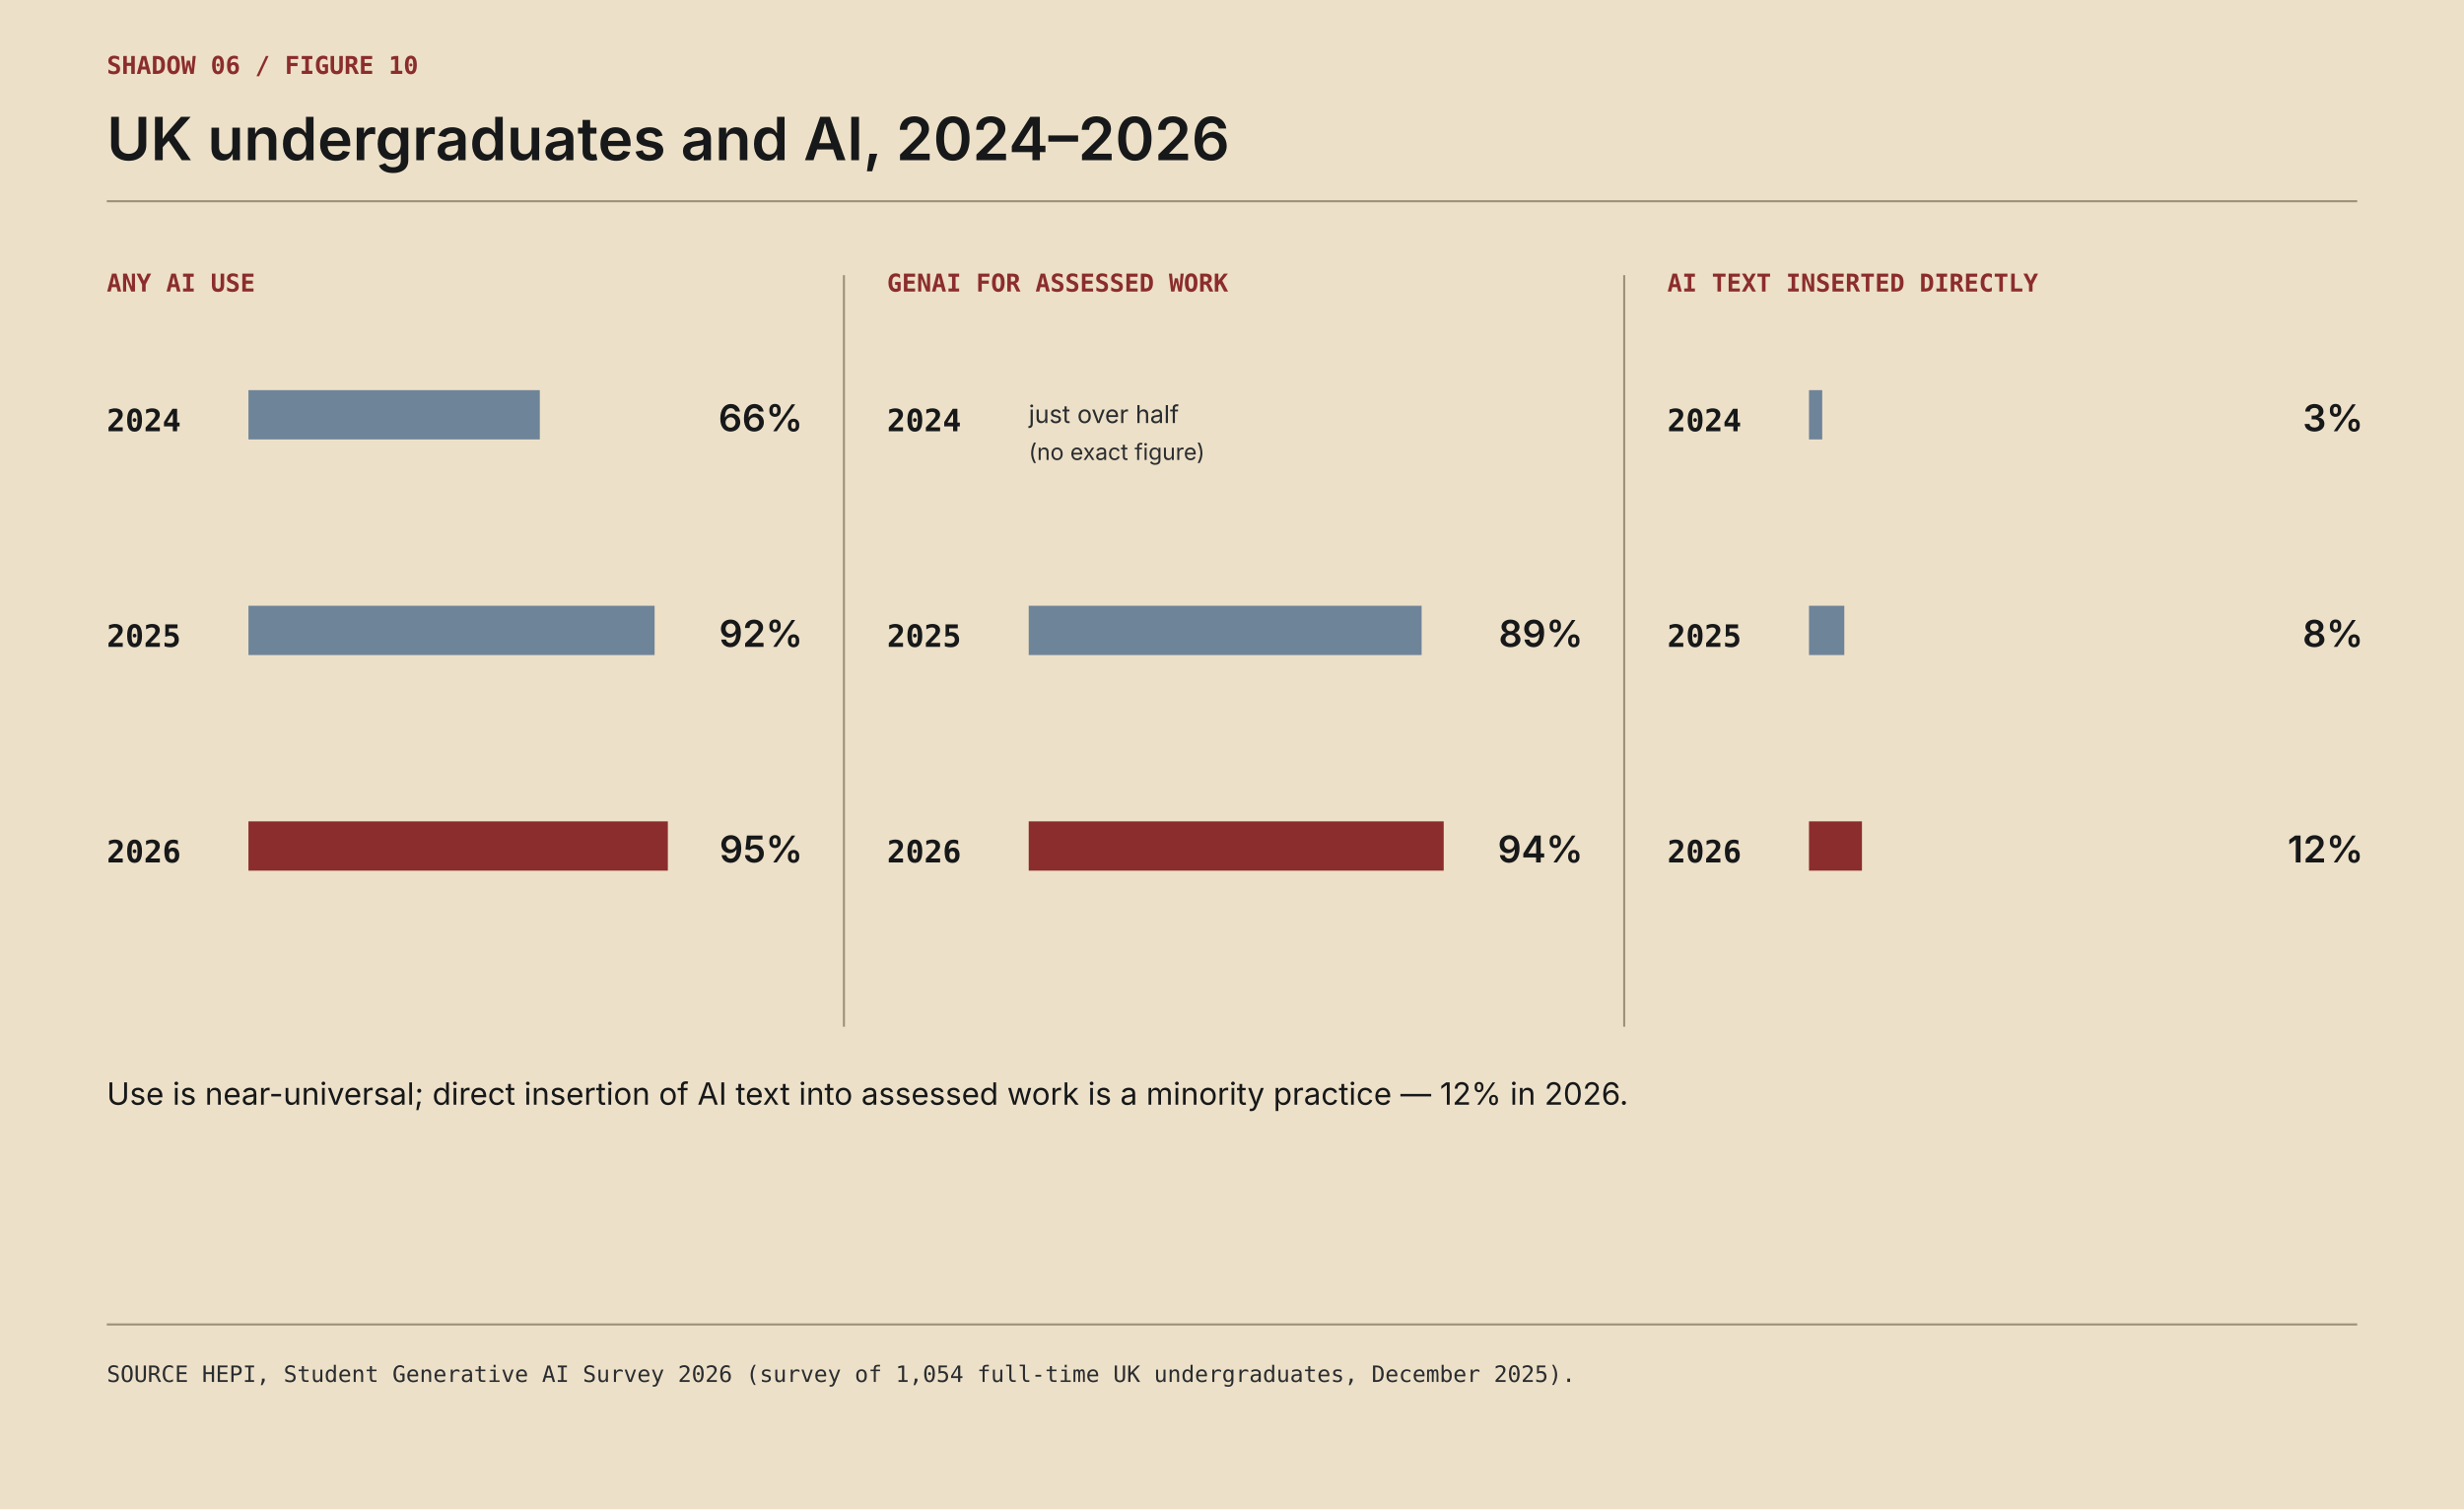
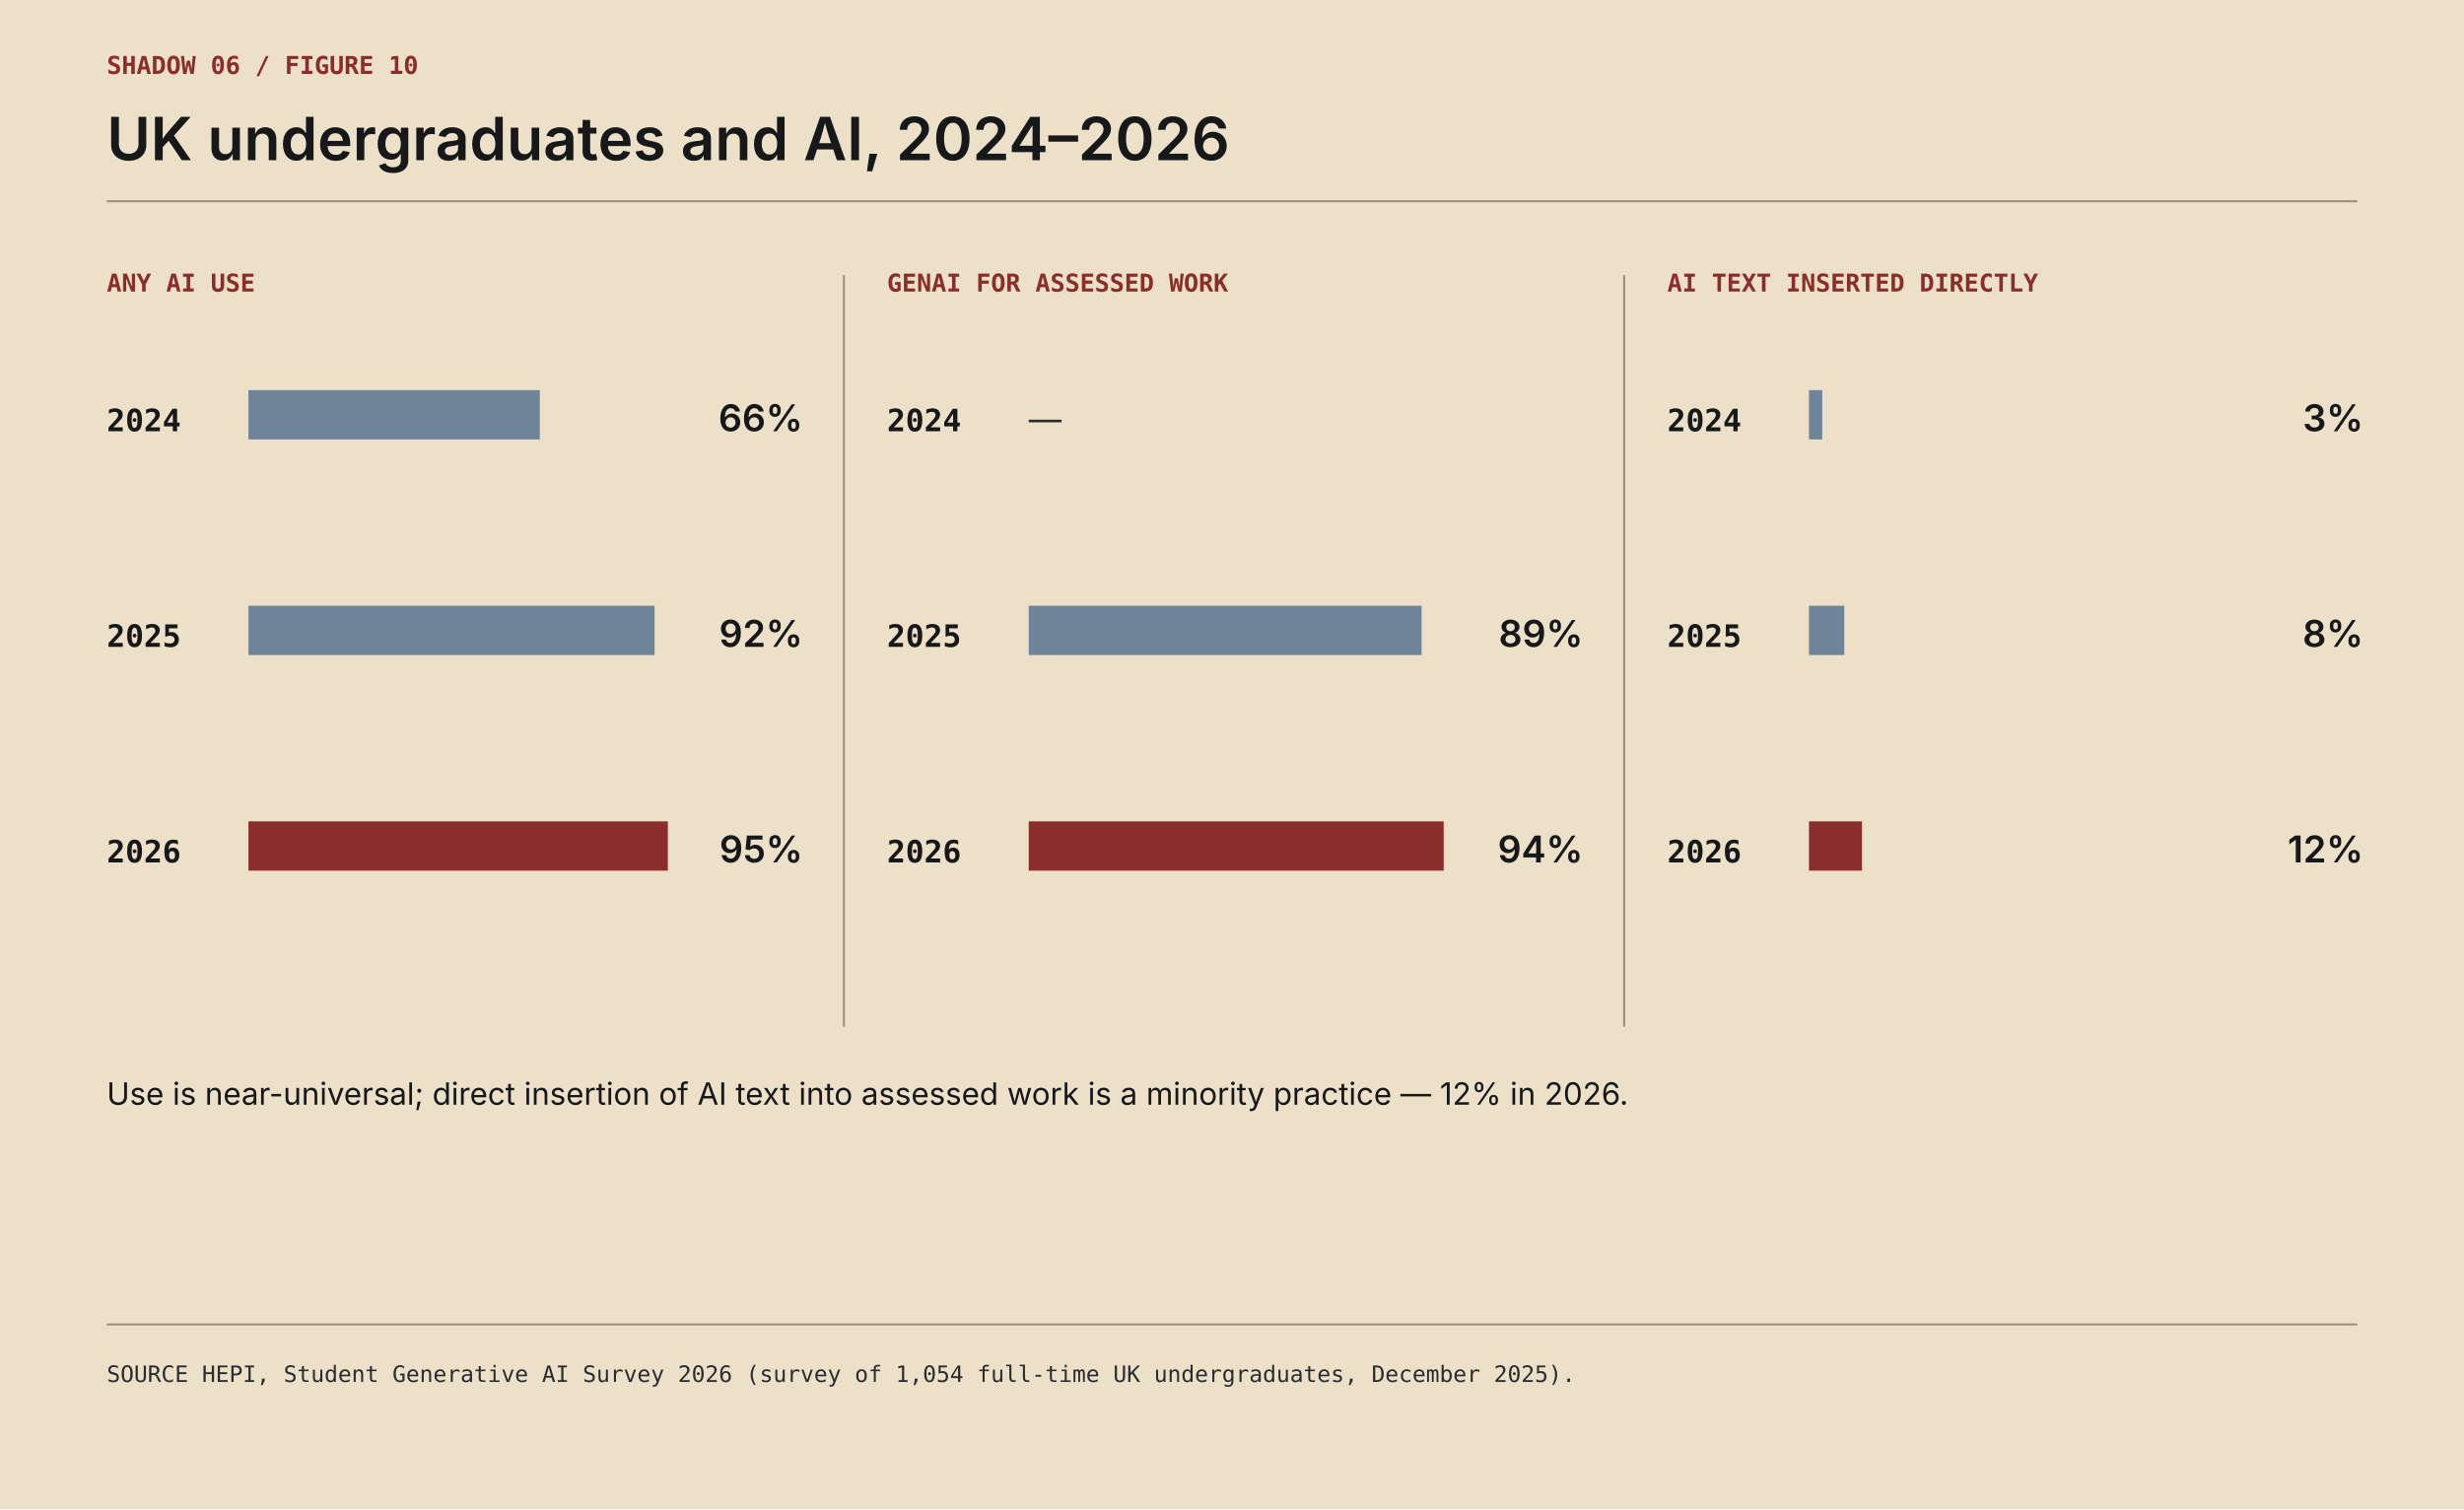
<svg xmlns="http://www.w3.org/2000/svg" width="1200" height="735" viewBox="0 0 1200 735" role="img" aria-labelledby="title desc">
  <rect width="1200" height="735" fill="#EDE0C8" />
  <text x="52" y="36" fill="#8B2D2D" font-family="JetBrains Mono,monospace" font-size="12" font-weight="600" text-anchor="start">SHADOW 06  /  FIGURE 10</text>
  <text x="52" y="78" fill="#161819" font-family="Inter,Arial,sans-serif" font-size="29" font-weight="600" text-anchor="start">UK undergraduates and AI, 2024–2026</text>
  <line x1="52" y1="98" x2="1148" y2="98" stroke="#9C907A" stroke-width="1" />
  <text x="52" y="142" fill="#8B2D2D" font-family="JetBrains Mono,monospace" font-size="12" font-weight="600" text-anchor="start">ANY AI USE</text>
  <text x="52" y="210" fill="#161819" font-family="JetBrains Mono,monospace" font-size="15" font-weight="600" text-anchor="start">2024</text>
  <rect x="121" y="190" width="141.9" height="24" fill="#6E8499" data-row="0" data-field="any_ai_use_pct" data-value="66" data-x="121" data-scale="2.15" />
  <text x="391" y="210" fill="#161819" font-family="Inter,Arial,sans-serif" font-size="18" font-weight="600" text-anchor="end">66%</text>
  <text x="52" y="315" fill="#161819" font-family="JetBrains Mono,monospace" font-size="15" font-weight="600" text-anchor="start">2025</text>
  <rect x="121" y="295" width="197.8" height="24" fill="#6E8499" data-row="1" data-field="any_ai_use_pct" data-value="92" data-x="121" data-scale="2.15" />
  <text x="391" y="315" fill="#161819" font-family="Inter,Arial,sans-serif" font-size="18" font-weight="600" text-anchor="end">92%</text>
  <text x="52" y="420" fill="#161819" font-family="JetBrains Mono,monospace" font-size="15" font-weight="600" text-anchor="start">2026</text>
  <rect x="121" y="400" width="204.25" height="24" fill="#8B2D2D" data-row="2" data-field="any_ai_use_pct" data-value="95" data-x="121" data-scale="2.15" />
  <text x="391" y="420" fill="#161819" font-family="Inter,Arial,sans-serif" font-size="18" font-weight="600" text-anchor="end">95%</text>
  <text x="432" y="142" fill="#8B2D2D" font-family="JetBrains Mono,monospace" font-size="12" font-weight="600" text-anchor="start">GENAI FOR ASSESSED WORK</text>
  <line x1="411" y1="134" x2="411" y2="500" stroke="#9C907A" stroke-width="1" />
  <text x="432" y="210" fill="#161819" font-family="JetBrains Mono,monospace" font-size="15" font-weight="600" text-anchor="start">2024</text>
-   <text x="501" y="206" fill="#2A2D2F" font-family="Inter,Arial,sans-serif" font-size="12" font-weight="400" text-anchor="start">just over half</text>
-   <text x="501" y="224" fill="#2A2D2F" font-family="Inter,Arial,sans-serif" font-size="11" font-weight="400" text-anchor="start">(no exact figure)</text>
+   <text x="501" y="210" fill="#2A2D2F" font-family="Inter,Arial,sans-serif" font-size="16" font-weight="400" text-anchor="start">—</text>
  <text x="432" y="315" fill="#161819" font-family="JetBrains Mono,monospace" font-size="15" font-weight="600" text-anchor="start">2025</text>
  <rect x="501" y="295" width="191.35" height="24" fill="#6E8499" data-row="1" data-field="genai_for_assessed_work_pct" data-value="89" data-x="501" data-scale="2.15" />
  <text x="771" y="315" fill="#161819" font-family="Inter,Arial,sans-serif" font-size="18" font-weight="600" text-anchor="end">89%</text>
  <text x="432" y="420" fill="#161819" font-family="JetBrains Mono,monospace" font-size="15" font-weight="600" text-anchor="start">2026</text>
  <rect x="501" y="400" width="202.1" height="24" fill="#8B2D2D" data-row="2" data-field="genai_for_assessed_work_pct" data-value="94" data-x="501" data-scale="2.15" />
  <text x="771" y="420" fill="#161819" font-family="Inter,Arial,sans-serif" font-size="18" font-weight="600" text-anchor="end">94%</text>
  <text x="812" y="142" fill="#8B2D2D" font-family="JetBrains Mono,monospace" font-size="12" font-weight="600" text-anchor="start">AI TEXT INSERTED DIRECTLY</text>
  <line x1="791" y1="134" x2="791" y2="500" stroke="#9C907A" stroke-width="1" />
  <text x="812" y="210" fill="#161819" font-family="JetBrains Mono,monospace" font-size="15" font-weight="600" text-anchor="start">2024</text>
  <rect x="881" y="190" width="6.45" height="24" fill="#6E8499" data-row="0" data-field="ai_text_inserted_directly_pct" data-value="3" data-x="881" data-scale="2.15" />
  <text x="1151" y="210" fill="#161819" font-family="Inter,Arial,sans-serif" font-size="18" font-weight="600" text-anchor="end">3%</text>
  <text x="812" y="315" fill="#161819" font-family="JetBrains Mono,monospace" font-size="15" font-weight="600" text-anchor="start">2025</text>
  <rect x="881" y="295" width="17.2" height="24" fill="#6E8499" data-row="1" data-field="ai_text_inserted_directly_pct" data-value="8" data-x="881" data-scale="2.15" />
  <text x="1151" y="315" fill="#161819" font-family="Inter,Arial,sans-serif" font-size="18" font-weight="600" text-anchor="end">8%</text>
  <text x="812" y="420" fill="#161819" font-family="JetBrains Mono,monospace" font-size="15" font-weight="600" text-anchor="start">2026</text>
  <rect x="881" y="400" width="25.8" height="24" fill="#8B2D2D" data-row="2" data-field="ai_text_inserted_directly_pct" data-value="12" data-x="881" data-scale="2.15" />
  <text x="1151" y="420" fill="#161819" font-family="Inter,Arial,sans-serif" font-size="18" font-weight="600" text-anchor="end">12%</text>
  <text x="52" y="538" fill="#161819" font-family="Inter,Arial,sans-serif" font-size="15" font-weight="400" text-anchor="start">Use is near-universal; direct insertion of AI text into assessed work is a minority practice — 12% in 2026.</text>
  <g data-text-role="source">
    <line x1="52" y1="645" x2="1148" y2="645" stroke="#9C907A" stroke-width="1" />
    <text x="52" y="673" fill="#2A2D2F" font-family="JetBrains Mono,monospace" font-size="11" font-weight="400" text-anchor="start">SOURCE  HEPI, Student Generative AI Survey 2026 (survey of 1,054 full-time UK undergraduates, December 2025).</text>
  </g>
</svg>
